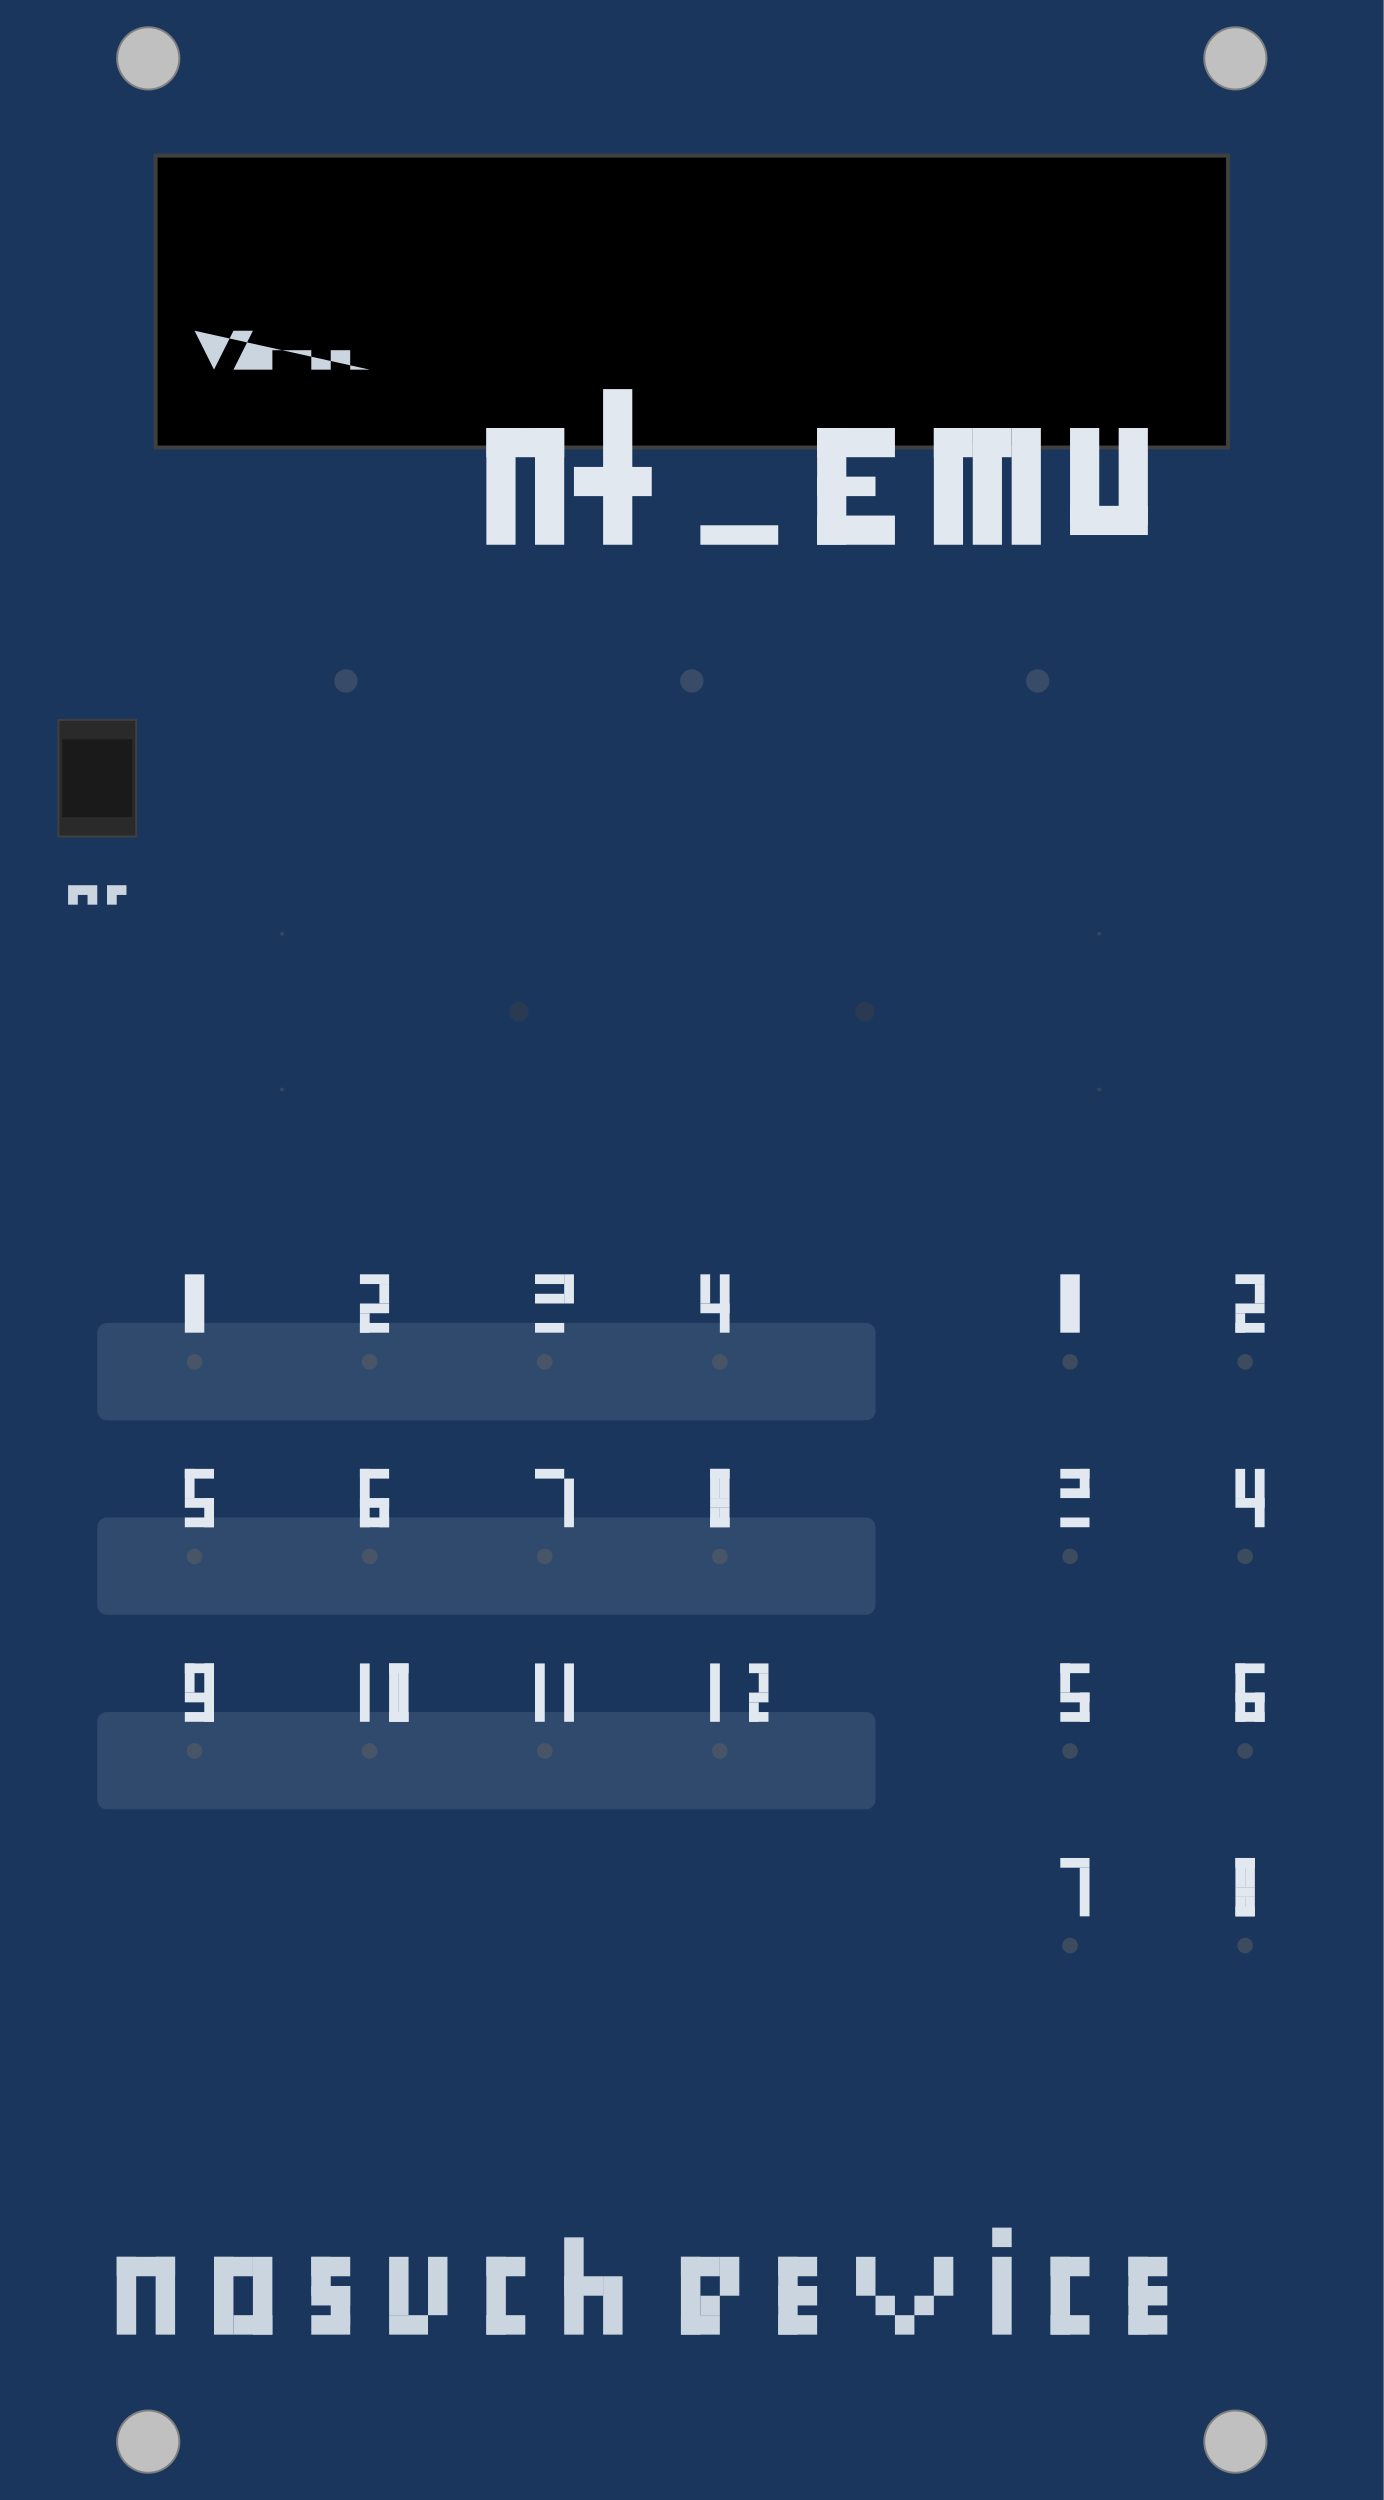
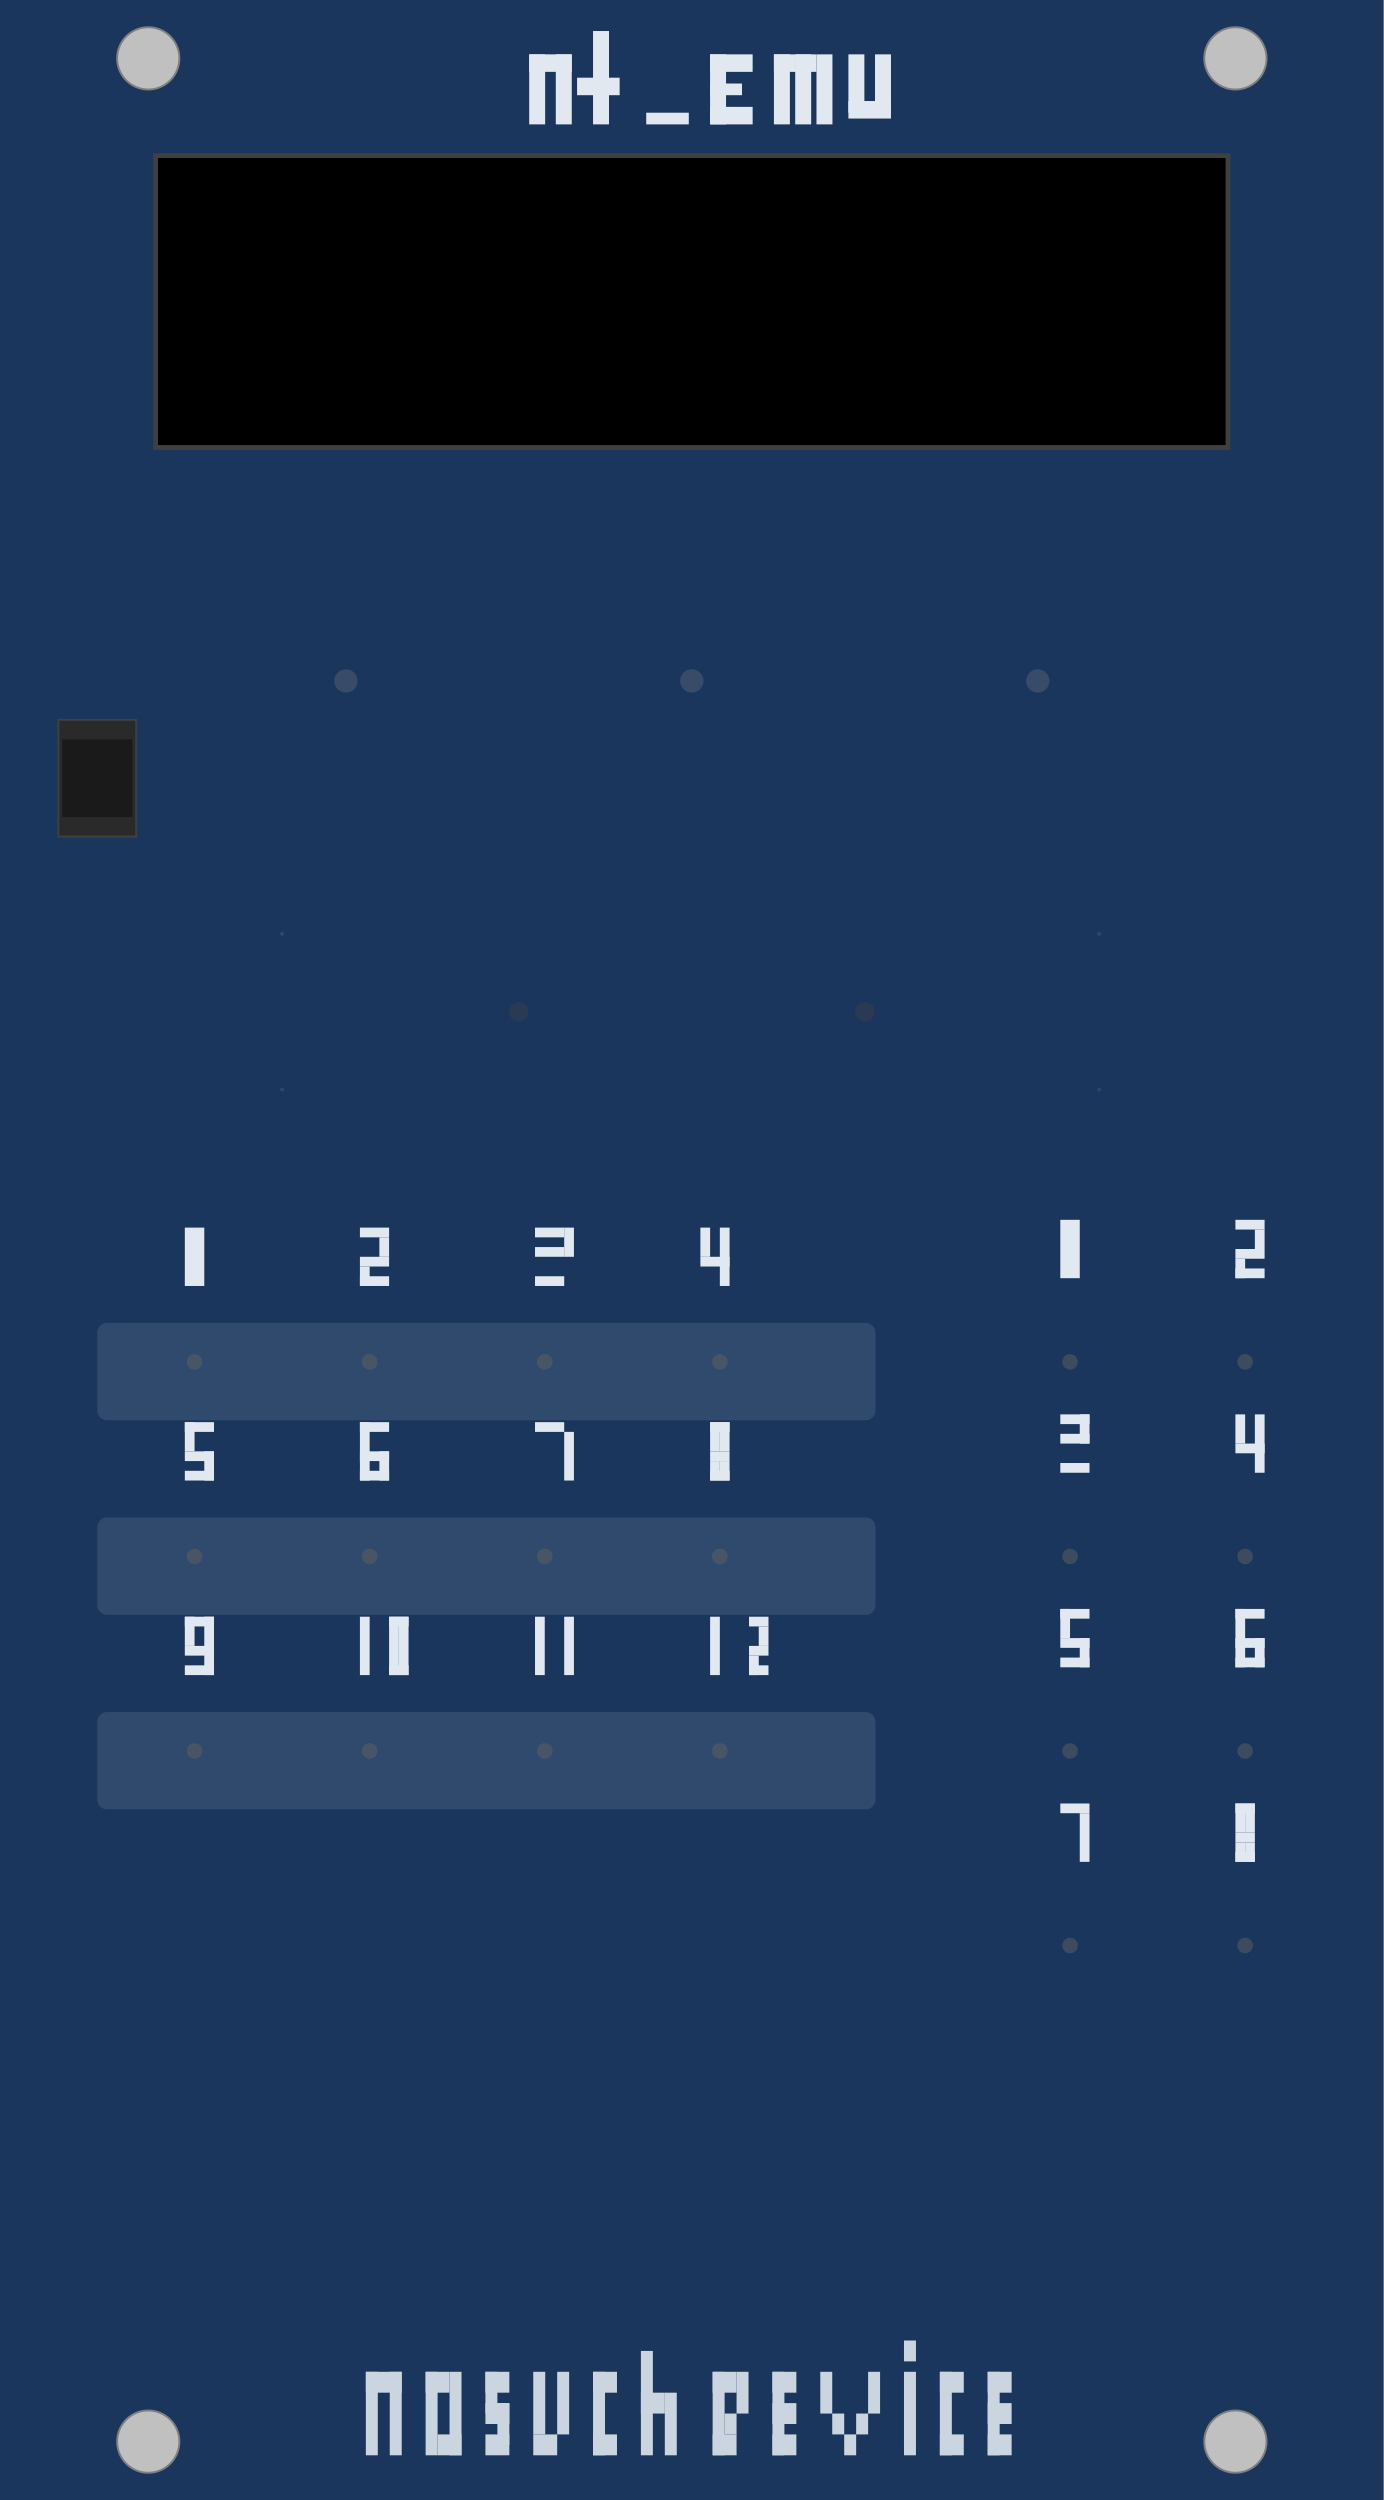
- <svg xmlns="http://www.w3.org/2000/svg" width="71.12mm" height="128.5mm" viewBox="0 0 71.12 128.5" version="1.1">
-   <rect style="fill:#1A365D;stroke-width:0.265" width="71.12" height="128.5" x="0" y="0" />
-   <circle cx="7.62" cy="3.0" r="1.6" fill="#C0C0C0" stroke="#808080" stroke-width="0.1" />
-   <circle cx="63.5" cy="3.0" r="1.6" fill="#C0C0C0" stroke="#808080" stroke-width="0.1" />
-   <circle cx="7.62" cy="125.5" r="1.6" fill="#C0C0C0" stroke="#808080" stroke-width="0.1" />
-   <circle cx="63.5" cy="125.5" r="1.6" fill="#C0C0C0" stroke="#808080" stroke-width="0.1" />
-   <rect x="8.0" y="8.0" width="55.12" height="15.0" fill="#000000" stroke="#404040" stroke-width="0.2" />
-   <g fill="#E2E8F0">
-     <rect x="25" y="22" width="1.5" height="6" />
-     <rect x="25" y="22" width="4" height="1.5" />
-     <rect x="27.5" y="22" width="1.5" height="6" />
-     <rect x="31" y="20" width="1.5" height="8" />
-     <rect x="29.5" y="24" width="4" height="1.5" />
-     <rect x="36" y="27" width="4" height="1" />
-     <rect x="42" y="22" width="4" height="1.5" />
-     <rect x="42" y="22" width="1.5" height="6" />
-     <rect x="42" y="24.5" width="3" height="1" />
-     <rect x="42" y="26.5" width="4" height="1.5" />
-     <rect x="48" y="22" width="1.5" height="6" />
-     <rect x="48" y="22" width="2" height="1.5" />
-     <rect x="50" y="22" width="1.5" height="6" />
-     <rect x="50" y="22" width="2" height="1.5" />
-     <rect x="52" y="22" width="1.5" height="6" />
-     <rect x="55" y="22" width="1.5" height="5" />
-     <rect x="55" y="26" width="4" height="1.5" />
-     <rect x="57.5" y="22" width="1.5" height="5" />
+ <svg xmlns="http://www.w3.org/2000/svg" width="71.12mm" height="128.5mm" viewBox="0 0 71.12 128.5" version="1.1" id="svg178">
+   <defs id="defs178" />
+   <rect style="fill:#1A365D;stroke-width:0.265" width="71.12" height="128.5" x="0" y="0" id="rect1" />
+   <circle cx="7.62" cy="3.0" r="1.6" fill="#C0C0C0" stroke="#808080" stroke-width="0.1" id="circle1" />
+   <circle cx="63.5" cy="3.0" r="1.6" fill="#C0C0C0" stroke="#808080" stroke-width="0.1" id="circle2" />
+   <circle cx="7.62" cy="125.5" r="1.6" fill="#C0C0C0" stroke="#808080" stroke-width="0.1" id="circle3" />
+   <circle cx="63.5" cy="125.5" r="1.6" fill="#C0C0C0" stroke="#808080" stroke-width="0.1" id="circle4" />
+   <rect x="8.0" y="8.0" width="55.12" height="15.0" fill="#000000" stroke="#404040" stroke-width="0.246" id="rect4" />
+   <g fill="#e2e8f0" id="g22" transform="matrix(0.5469113,0,0,0.5998697,13.52793,-10.40339)">
+     <rect x="25" y="22" width="1.5" height="6" id="rect5" />
+     <rect x="25" y="22" width="4" height="1.5" id="rect6" />
+     <rect x="27.5" y="22" width="1.5" height="6" id="rect7" />
+     <rect x="31" y="20" width="1.5" height="8" id="rect8" />
+     <rect x="29.5" y="24" width="4" height="1.5" id="rect9" />
+     <rect x="36" y="27" width="4" height="1" id="rect10" />
+     <rect x="42" y="22" width="4" height="1.5" id="rect11" />
+     <rect x="42" y="22" width="1.5" height="6" id="rect12" />
+     <rect x="42" y="24.5" width="3" height="1" id="rect13" />
+     <rect x="42" y="26.5" width="4" height="1.5" id="rect14" />
+     <rect x="48" y="22" width="1.5" height="6" id="rect15" />
+     <rect x="48" y="22" width="2" height="1.5" id="rect16" />
+     <rect x="50" y="22" width="1.5" height="6" id="rect17" />
+     <rect x="50" y="22" width="2" height="1.5" id="rect18" />
+     <rect x="52" y="22" width="1.5" height="6" id="rect19" />
+     <rect x="55" y="22" width="1.5" height="5" id="rect20" />
+     <rect x="55" y="26" width="4" height="1.5" id="rect21" />
+     <rect x="57.5" y="22" width="1.5" height="5" id="rect22" />
  </g>
-   <g fill="#CBD5E0" transform="translate(10.0, 18.0)">
-     <path d="M0,-1 L1,1 L2,-1 L3,-1 L2,1 L4,1 L4,0 L6,0 L6,1 L7,1 L7,0 L8,0 L8,1 L9,1" />
+   <rect x="3.0" y="37.0" width="4.0" height="6.0" fill="#2A2A2A" stroke="#404040" stroke-width="0.1" id="rect23" />
+   <rect x="3.2" y="38.0" width="3.6" height="4.0" fill="#1A1A1A" id="rect24" />
+   <circle cx="17.78" cy="35.0" r="0.6" fill="#808080" opacity="0.3" id="circle24" />
+   <circle cx="35.56" cy="35.0" r="0.6" fill="#808080" opacity="0.3" id="circle25" />
+   <circle cx="53.34" cy="35.0" r="0.6" fill="#808080" opacity="0.3" id="circle26" />
+   <circle cx="26.67" cy="52.0" r="0.5" fill="#404040" opacity="0.4" id="circle27" />
+   <circle cx="44.45" cy="52.0" r="0.5" fill="#404040" opacity="0.4" id="circle28" />
+   <circle cx="14.5" cy="48.0" r="0.1" fill="#606060" opacity="0.4" id="circle29" />
+   <circle cx="14.5" cy="56.0" r="0.1" fill="#606060" opacity="0.4" id="circle30" />
+   <circle cx="56.5" cy="48.0" r="0.1" fill="#606060" opacity="0.4" id="circle31" />
+   <circle cx="56.5" cy="56.0" r="0.1" fill="#606060" opacity="0.4" id="circle32" />
+   <rect x="5" y="68" width="40" height="5" fill="#FFFFFF" opacity="0.1" rx="0.5" id="rect32" />
+   <rect x="5" y="78" width="40" height="5" fill="#FFFFFF" opacity="0.1" rx="0.5" id="rect33" />
+   <rect x="5" y="88" width="40" height="5" fill="#FFFFFF" opacity="0.1" rx="0.5" id="rect34" />
+   <circle cx="10.0" cy="70.0" r="0.4" fill="#606060" opacity="0.5" id="circle34" />
+   <circle cx="19.0" cy="70.0" r="0.4" fill="#606060" opacity="0.5" id="circle35" />
+   <circle cx="28.0" cy="70.0" r="0.4" fill="#606060" opacity="0.5" id="circle36" />
+   <circle cx="37.0" cy="70.0" r="0.4" fill="#606060" opacity="0.5" id="circle37" />
+   <circle cx="10.0" cy="80.0" r="0.4" fill="#606060" opacity="0.5" id="circle38" />
+   <circle cx="19.0" cy="80.0" r="0.4" fill="#606060" opacity="0.5" id="circle39" />
+   <circle cx="28.0" cy="80.0" r="0.4" fill="#606060" opacity="0.5" id="circle40" />
+   <circle cx="37.0" cy="80.0" r="0.4" fill="#606060" opacity="0.5" id="circle41" />
+   <circle cx="10.0" cy="90.0" r="0.4" fill="#606060" opacity="0.5" id="circle42" />
+   <circle cx="19.0" cy="90.0" r="0.4" fill="#606060" opacity="0.5" id="circle43" />
+   <circle cx="28.0" cy="90.0" r="0.4" fill="#606060" opacity="0.5" id="circle44" />
+   <circle cx="37.0" cy="90.0" r="0.4" fill="#606060" opacity="0.5" id="circle45" />
+   <circle cx="55.0" cy="70.0" r="0.4" fill="#606060" opacity="0.5" id="circle46" />
+   <circle cx="64.0" cy="70.0" r="0.4" fill="#606060" opacity="0.5" id="circle47" />
+   <circle cx="55.0" cy="80.0" r="0.4" fill="#606060" opacity="0.5" id="circle48" />
+   <circle cx="64.0" cy="80.0" r="0.4" fill="#606060" opacity="0.5" id="circle49" />
+   <circle cx="55.0" cy="90.0" r="0.4" fill="#606060" opacity="0.5" id="circle50" />
+   <circle cx="64.0" cy="90.0" r="0.4" fill="#606060" opacity="0.5" id="circle51" />
+   <circle cx="55.0" cy="100.0" r="0.4" fill="#606060" opacity="0.5" id="circle52" />
+   <circle cx="64.0" cy="100.0" r="0.4" fill="#606060" opacity="0.5" id="circle53" />
+   <g fill="#e2e8f0" id="g102" transform="translate(0,-2.400781)">
+     <rect x="9.5" y="65.5" width="1" height="3" id="rect53" />
+     <rect x="18.5" y="65.5" width="1.5" height="0.5" id="rect54" />
+     <rect x="19.5" y="66" width="0.5" height="1" id="rect55" />
+     <rect x="18.5" y="67" width="1.5" height="0.5" id="rect56" />
+     <rect x="18.5" y="67.5" width="0.5" height="1" id="rect57" />
+     <rect x="18.5" y="68" width="1.5" height="0.5" id="rect58" />
+     <rect x="27.5" y="65.5" width="1.5" height="0.5" id="rect59" />
+     <rect x="27.5" y="66.5" width="1.5" height="0.5" id="rect60" />
+     <rect x="29" y="65.5" width="0.5" height="1.5" id="rect61" />
+     <rect x="27.5" y="68" width="1.5" height="0.5" id="rect62" />
+     <rect x="36" y="65.5" width="0.5" height="1.5" id="rect63" />
+     <rect x="37" y="65.5" width="0.5" height="3" id="rect64" />
+     <rect x="36" y="67" width="1.5" height="0.5" id="rect65" />
+     <rect x="9.5" y="75.5" width="1.5" height="0.5" id="rect66" />
+     <rect x="9.5" y="75.5" width="0.5" height="1.5" id="rect67" />
+     <rect x="9.5" y="77" width="1.5" height="0.5" id="rect68" />
+     <rect x="10.5" y="77" width="0.5" height="1.5" id="rect69" />
+     <rect x="9.5" y="78" width="1.5" height="0.5" id="rect70" />
+     <rect x="18.5" y="75.5" width="1.5" height="0.5" id="rect71" />
+     <rect x="18.5" y="75.5" width="0.5" height="3" id="rect72" />
+     <rect x="18.5" y="77" width="1.5" height="0.5" id="rect73" />
+     <rect x="19.5" y="77" width="0.5" height="1.5" id="rect74" />
+     <rect x="18.5" y="78" width="1.5" height="0.5" id="rect75" />
+     <rect x="27.5" y="75.5" width="1.5" height="0.5" id="rect76" />
+     <rect x="29" y="76" width="0.5" height="2.5" id="rect77" />
+     <rect x="36.5" y="75.5" width="1" height="0.5" id="rect78" />
+     <rect x="36.5" y="77" width="1" height="0.5" id="rect79" />
+     <rect x="36.5" y="78" width="1" height="0.5" id="rect80" />
+     <rect x="36.5" y="75.5" width="0.5" height="1.5" id="rect81" />
+     <rect x="37" y="75.5" width="0.5" height="1.5" id="rect82" />
+     <rect x="36.5" y="77.5" width="0.5" height="1" id="rect83" />
+     <rect x="37" y="77.5" width="0.5" height="1" id="rect84" />
+     <rect x="9.5" y="85.5" width="1.5" height="0.5" id="rect85" />
+     <rect x="9.5" y="85.5" width="0.5" height="1.5" id="rect86" />
+     <rect x="9.5" y="87" width="1.5" height="0.5" id="rect87" />
+     <rect x="10.5" y="85.5" width="0.5" height="3" id="rect88" />
+     <rect x="9.5" y="88" width="1.5" height="0.5" id="rect89" />
+     <rect x="18.5" y="85.5" width="0.5" height="3" id="rect90" />
+     <rect x="20" y="85.5" width="1" height="0.5" id="rect91" />
+     <rect x="20" y="85.5" width="0.5" height="3" id="rect92" />
+     <rect x="20.5" y="85.5" width="0.5" height="3" id="rect93" />
+     <rect x="20" y="88" width="1" height="0.5" id="rect94" />
+     <rect x="27.5" y="85.5" width="0.5" height="3" id="rect95" />
+     <rect x="29" y="85.5" width="0.5" height="3" id="rect96" />
+     <rect x="36.5" y="85.5" width="0.5" height="3" id="rect97" />
+     <rect x="38.5" y="85.5" width="1" height="0.5" id="rect98" />
+     <rect x="39" y="86" width="0.5" height="1" id="rect99" />
+     <rect x="38.5" y="87" width="1" height="0.5" id="rect100" />
+     <rect x="38.5" y="87.5" width="0.5" height="1" id="rect101" />
+     <rect x="38.5" y="88" width="1" height="0.5" id="rect102" />
  </g>
-   <rect x="3.0" y="37.0" width="4.0" height="6.0" fill="#2A2A2A" stroke="#404040" stroke-width="0.1" />
-   <rect x="3.2" y="38.0" width="3.6" height="4.0" fill="#1A1A1A" />
-   <g fill="#CBD5E0" transform="translate(5.0, 46.0)">
-     <path d="M-1.5,-0.5 L-1.5,0.5 L-1,0.5 L-1,0 L-0.5,0 L-0.5,0.5 L0,0.5 L0,-0.5 Z M0.5,-0.5 L0.5,0.5 L1,0.5 L1,0 L1.5,0 L1.5,-0.5 Z" />
+   <g fill="#e2e8f0" id="g134" transform="translate(0,-2.800912)">
+     <rect x="54.5" y="65.5" width="1" height="3" id="rect103" />
+     <rect x="63.5" y="65.5" width="1.5" height="0.5" id="rect104" />
+     <rect x="64.5" y="66" width="0.5" height="1" id="rect105" />
+     <rect x="63.5" y="67" width="1.5" height="0.5" id="rect106" />
+     <rect x="63.5" y="67.5" width="0.5" height="1" id="rect107" />
+     <rect x="63.5" y="68" width="1.5" height="0.5" id="rect108" />
+     <rect x="54.5" y="75.5" width="1.5" height="0.5" id="rect109" />
+     <rect x="54.5" y="76.5" width="1.5" height="0.5" id="rect110" />
+     <rect x="55.5" y="75.5" width="0.5" height="1.5" id="rect111" />
+     <rect x="54.5" y="78" width="1.5" height="0.5" id="rect112" />
+     <rect x="63.5" y="75.5" width="0.5" height="1.5" id="rect113" />
+     <rect x="64.5" y="75.5" width="0.5" height="3" id="rect114" />
+     <rect x="63.5" y="77" width="1.5" height="0.5" id="rect115" />
+     <rect x="54.5" y="85.5" width="1.5" height="0.5" id="rect116" />
+     <rect x="54.5" y="85.5" width="0.5" height="1.5" id="rect117" />
+     <rect x="54.5" y="87" width="1.5" height="0.5" id="rect118" />
+     <rect x="55.5" y="87" width="0.5" height="1.5" id="rect119" />
+     <rect x="54.5" y="88" width="1.5" height="0.5" id="rect120" />
+     <rect x="63.5" y="85.5" width="1.5" height="0.5" id="rect121" />
+     <rect x="63.5" y="85.5" width="0.5" height="3" id="rect122" />
+     <rect x="63.5" y="87" width="1.5" height="0.5" id="rect123" />
+     <rect x="64.5" y="87" width="0.5" height="1.5" id="rect124" />
+     <rect x="63.5" y="88" width="1.5" height="0.5" id="rect125" />
+     <rect x="54.5" y="95.5" width="1.5" height="0.5" id="rect126" />
+     <rect x="55.5" y="96" width="0.5" height="2.5" id="rect127" />
+     <rect x="63.5" y="95.5" width="1" height="0.5" id="rect128" />
+     <rect x="63.5" y="97" width="1" height="0.5" id="rect129" />
+     <rect x="63.5" y="98" width="1" height="0.5" id="rect130" />
+     <rect x="63.5" y="95.5" width="0.5" height="1.5" id="rect131" />
+     <rect x="64" y="95.5" width="0.5" height="1.5" id="rect132" />
+     <rect x="63.5" y="97.5" width="0.5" height="1" id="rect133" />
+     <rect x="64" y="97.5" width="0.5" height="1" id="rect134" />
  </g>
-   <circle cx="17.78" cy="35.0" r="0.6" fill="#808080" opacity="0.3" />
-   <circle cx="35.56" cy="35.0" r="0.6" fill="#808080" opacity="0.3" />
-   <circle cx="53.34" cy="35.0" r="0.6" fill="#808080" opacity="0.3" />
-   <circle cx="26.67" cy="52.0" r="0.5" fill="#404040" opacity="0.4" />
-   <circle cx="44.45" cy="52.0" r="0.5" fill="#404040" opacity="0.4" />
-   <circle cx="14.5" cy="48.0" r="0.1" fill="#606060" opacity="0.4" />
-   <circle cx="14.5" cy="56.0" r="0.1" fill="#606060" opacity="0.4" />
-   <circle cx="56.5" cy="48.0" r="0.1" fill="#606060" opacity="0.4" />
-   <circle cx="56.5" cy="56.0" r="0.1" fill="#606060" opacity="0.4" />
-   <rect x="5" y="68" width="40" height="5" fill="#FFFFFF" opacity="0.1" rx="0.5" />
-   <rect x="5" y="78" width="40" height="5" fill="#FFFFFF" opacity="0.1" rx="0.5" />
-   <rect x="5" y="88" width="40" height="5" fill="#FFFFFF" opacity="0.1" rx="0.5" />
-   <circle cx="10.0" cy="70.0" r="0.4" fill="#606060" opacity="0.5" />
-   <circle cx="19.0" cy="70.0" r="0.4" fill="#606060" opacity="0.5" />
-   <circle cx="28.0" cy="70.0" r="0.4" fill="#606060" opacity="0.5" />
-   <circle cx="37.0" cy="70.0" r="0.4" fill="#606060" opacity="0.5" />
-   <circle cx="10.0" cy="80.0" r="0.4" fill="#606060" opacity="0.5" />
-   <circle cx="19.0" cy="80.0" r="0.4" fill="#606060" opacity="0.5" />
-   <circle cx="28.0" cy="80.0" r="0.4" fill="#606060" opacity="0.5" />
-   <circle cx="37.0" cy="80.0" r="0.4" fill="#606060" opacity="0.5" />
-   <circle cx="10.0" cy="90.0" r="0.4" fill="#606060" opacity="0.5" />
-   <circle cx="19.0" cy="90.0" r="0.4" fill="#606060" opacity="0.5" />
-   <circle cx="28.0" cy="90.0" r="0.4" fill="#606060" opacity="0.5" />
-   <circle cx="37.0" cy="90.0" r="0.4" fill="#606060" opacity="0.5" />
-   <circle cx="55.0" cy="70.0" r="0.4" fill="#606060" opacity="0.5" />
-   <circle cx="64.0" cy="70.0" r="0.4" fill="#606060" opacity="0.5" />
-   <circle cx="55.0" cy="80.0" r="0.4" fill="#606060" opacity="0.5" />
-   <circle cx="64.0" cy="80.0" r="0.4" fill="#606060" opacity="0.5" />
-   <circle cx="55.0" cy="90.0" r="0.4" fill="#606060" opacity="0.5" />
-   <circle cx="64.0" cy="90.0" r="0.4" fill="#606060" opacity="0.5" />
-   <circle cx="55.0" cy="100.0" r="0.4" fill="#606060" opacity="0.5" />
-   <circle cx="64.0" cy="100.0" r="0.4" fill="#606060" opacity="0.5" />
-   <g fill="#E2E8F0">
-     <rect x="9.5" y="65.5" width="1" height="3" />
-     <rect x="18.5" y="65.5" width="1.5" height="0.5" />
-     <rect x="19.5" y="66" width="0.5" height="1" />
-     <rect x="18.5" y="67" width="1.5" height="0.5" />
-     <rect x="18.5" y="67.5" width="0.5" height="1" />
-     <rect x="18.5" y="68" width="1.5" height="0.5" />
-     <rect x="27.5" y="65.5" width="1.5" height="0.5" />
-     <rect x="27.5" y="66.5" width="1.5" height="0.5" />
-     <rect x="29" y="65.5" width="0.5" height="1.5" />
-     <rect x="27.5" y="68" width="1.5" height="0.5" />
-     <rect x="36" y="65.5" width="0.5" height="1.5" />
-     <rect x="37" y="65.5" width="0.5" height="3" />
-     <rect x="36" y="67" width="1.5" height="0.5" />
-     <rect x="9.5" y="75.5" width="1.5" height="0.5" />
-     <rect x="9.5" y="75.5" width="0.5" height="1.5" />
-     <rect x="9.5" y="77" width="1.5" height="0.5" />
-     <rect x="10.5" y="77" width="0.5" height="1.5" />
-     <rect x="9.5" y="78" width="1.5" height="0.5" />
-     <rect x="18.5" y="75.5" width="1.5" height="0.5" />
-     <rect x="18.5" y="75.5" width="0.5" height="3" />
-     <rect x="18.5" y="77" width="1.5" height="0.5" />
-     <rect x="19.5" y="77" width="0.5" height="1.5" />
-     <rect x="18.5" y="78" width="1.5" height="0.5" />
-     <rect x="27.5" y="75.5" width="1.5" height="0.5" />
-     <rect x="29" y="76" width="0.5" height="2.5" />
-     <rect x="36.5" y="75.5" width="1" height="0.5" />
-     <rect x="36.5" y="77" width="1" height="0.5" />
-     <rect x="36.5" y="78" width="1" height="0.5" />
-     <rect x="36.5" y="75.5" width="0.5" height="1.5" />
-     <rect x="37" y="75.5" width="0.5" height="1.5" />
-     <rect x="36.5" y="77.5" width="0.5" height="1" />
-     <rect x="37" y="77.5" width="0.5" height="1" />
-     <rect x="9.5" y="85.5" width="1.5" height="0.5" />
-     <rect x="9.5" y="85.5" width="0.5" height="1.5" />
-     <rect x="9.5" y="87" width="1.5" height="0.5" />
-     <rect x="10.5" y="85.5" width="0.5" height="3" />
-     <rect x="9.5" y="88" width="1.5" height="0.5" />
-     <rect x="18.5" y="85.5" width="0.5" height="3" />
-     <rect x="20" y="85.5" width="1" height="0.5" />
-     <rect x="20" y="85.5" width="0.5" height="3" />
-     <rect x="20.5" y="85.5" width="0.5" height="3" />
-     <rect x="20" y="88" width="1" height="0.5" />
-     <rect x="27.5" y="85.5" width="0.5" height="3" />
-     <rect x="29" y="85.5" width="0.5" height="3" />
-     <rect x="36.5" y="85.5" width="0.5" height="3" />
-     <rect x="38.5" y="85.5" width="1" height="0.5" />
-     <rect x="39" y="86" width="0.5" height="1" />
-     <rect x="38.5" y="87" width="1" height="0.5" />
-     <rect x="38.5" y="87.5" width="0.5" height="1" />
-     <rect x="38.5" y="88" width="1" height="0.5" />
-   </g>
-   <g fill="#E2E8F0">
-     <rect x="54.5" y="65.5" width="1" height="3" />
-     <rect x="63.5" y="65.5" width="1.5" height="0.5" />
-     <rect x="64.5" y="66" width="0.5" height="1" />
-     <rect x="63.5" y="67" width="1.5" height="0.5" />
-     <rect x="63.5" y="67.5" width="0.5" height="1" />
-     <rect x="63.5" y="68" width="1.5" height="0.5" />
-     <rect x="54.5" y="75.5" width="1.5" height="0.5" />
-     <rect x="54.5" y="76.5" width="1.5" height="0.5" />
-     <rect x="55.5" y="75.5" width="0.5" height="1.5" />
-     <rect x="54.5" y="78" width="1.5" height="0.5" />
-     <rect x="63.5" y="75.5" width="0.5" height="1.5" />
-     <rect x="64.5" y="75.5" width="0.5" height="3" />
-     <rect x="63.5" y="77" width="1.5" height="0.5" />
-     <rect x="54.5" y="85.5" width="1.5" height="0.5" />
-     <rect x="54.5" y="85.5" width="0.5" height="1.5" />
-     <rect x="54.5" y="87" width="1.5" height="0.5" />
-     <rect x="55.5" y="87" width="0.5" height="1.5" />
-     <rect x="54.5" y="88" width="1.5" height="0.5" />
-     <rect x="63.5" y="85.5" width="1.5" height="0.5" />
-     <rect x="63.5" y="85.5" width="0.5" height="3" />
-     <rect x="63.5" y="87" width="1.5" height="0.5" />
-     <rect x="64.5" y="87" width="0.5" height="1.5" />
-     <rect x="63.5" y="88" width="1.5" height="0.5" />
-     <rect x="54.5" y="95.5" width="1.5" height="0.5" />
-     <rect x="55.5" y="96" width="0.5" height="2.5" />
-     <rect x="63.5" y="95.5" width="1" height="0.5" />
-     <rect x="63.5" y="97" width="1" height="0.5" />
-     <rect x="63.5" y="98" width="1" height="0.5" />
-     <rect x="63.5" y="95.5" width="0.5" height="1.5" />
-     <rect x="64" y="95.5" width="0.5" height="1.5" />
-     <rect x="63.5" y="97.5" width="0.5" height="1" />
-     <rect x="64" y="97.5" width="0.5" height="1" />
-   </g>
-   <g fill="#CBD5E0">
-     <rect x="6" y="116" width="1" height="4" />
-     <rect x="6" y="116" width="3" height="1" />
-     <rect x="8" y="116" width="1" height="4" />
-     <rect x="11" y="116" width="2" height="1" />
-     <rect x="11" y="116" width="1" height="4" />
-     <rect x="12" y="119" width="2" height="1" />
-     <rect x="13" y="116" width="1" height="4" />
-     <rect x="16" y="116" width="2" height="1" />
-     <rect x="16" y="116" width="1" height="2" />
-     <rect x="16" y="117.5" width="2" height="1" />
-     <rect x="17" y="117.5" width="1" height="2" />
-     <rect x="16" y="119" width="2" height="1" />
-     <rect x="20" y="116" width="1" height="3" />
-     <rect x="20" y="119" width="2" height="1" />
-     <rect x="22" y="116" width="1" height="3" />
-     <rect x="25" y="116" width="2" height="1" />
-     <rect x="25" y="116" width="1" height="4" />
-     <rect x="25" y="119" width="2" height="1" />
-     <rect x="29" y="115" width="1" height="5" />
-     <rect x="29" y="117" width="2" height="1" />
-     <rect x="31" y="117" width="1" height="3" />
-     <rect x="35" y="116" width="1" height="4" />
-     <rect x="35" y="116" width="2" height="1" />
-     <rect x="37" y="116" width="1" height="2" />
-     <rect x="36" y="118" width="1" height="1" />
-     <rect x="35" y="119" width="2" height="1" />
-     <rect x="40" y="116" width="2" height="1" />
-     <rect x="40" y="116" width="1" height="4" />
-     <rect x="40" y="117.5" width="2" height="1" />
-     <rect x="40" y="119" width="2" height="1" />
-     <rect x="44" y="116" width="1" height="2" />
-     <rect x="45" y="118" width="1" height="1" />
-     <rect x="46" y="119" width="1" height="1" />
-     <rect x="47" y="118" width="1" height="1" />
-     <rect x="48" y="116" width="1" height="2" />
-     <rect x="51" y="114.5" width="1" height="1" />
-     <rect x="51" y="116" width="1" height="4" />
-     <rect x="54" y="116" width="2" height="1" />
-     <rect x="54" y="116" width="1" height="4" />
-     <rect x="54" y="119" width="2" height="1" />
-     <rect x="58" y="116" width="2" height="1" />
-     <rect x="58" y="116" width="1" height="4" />
-     <rect x="58" y="117.5" width="2" height="1" />
-     <rect x="58" y="119" width="2" height="1" />
+   <g fill="#cbd5e0" id="g178" transform="matrix(0.6146894,0,0,1.072751,15.11603,-2.528096)">
+     <rect x="6" y="116" width="1" height="4" id="rect135" />
+     <rect x="6" y="116" width="3" height="1" id="rect136" />
+     <rect x="8" y="116" width="1" height="4" id="rect137" />
+     <rect x="11" y="116" width="2" height="1" id="rect138" />
+     <rect x="11" y="116" width="1" height="4" id="rect139" />
+     <rect x="12" y="119" width="2" height="1" id="rect140" />
+     <rect x="13" y="116" width="1" height="4" id="rect141" />
+     <rect x="16" y="116" width="2" height="1" id="rect142" />
+     <rect x="16" y="116" width="1" height="2" id="rect143" />
+     <rect x="16" y="117.5" width="2" height="1" id="rect144" />
+     <rect x="17" y="117.5" width="1" height="2" id="rect145" />
+     <rect x="16" y="119" width="2" height="1" id="rect146" />
+     <rect x="20" y="116" width="1" height="3" id="rect147" />
+     <rect x="20" y="119" width="2" height="1" id="rect148" />
+     <rect x="22" y="116" width="1" height="3" id="rect149" />
+     <rect x="25" y="116" width="2" height="1" id="rect150" />
+     <rect x="25" y="116" width="1" height="4" id="rect151" />
+     <rect x="25" y="119" width="2" height="1" id="rect152" />
+     <rect x="29" y="115" width="1" height="5" id="rect153" />
+     <rect x="29" y="117" width="2" height="1" id="rect154" />
+     <rect x="31" y="117" width="1" height="3" id="rect155" />
+     <rect x="35" y="116" width="1" height="4" id="rect156" />
+     <rect x="35" y="116" width="2" height="1" id="rect157" />
+     <rect x="37" y="116" width="1" height="2" id="rect158" />
+     <rect x="36" y="118" width="1" height="1" id="rect159" />
+     <rect x="35" y="119" width="2" height="1" id="rect160" />
+     <rect x="40" y="116" width="2" height="1" id="rect161" />
+     <rect x="40" y="116" width="1" height="4" id="rect162" />
+     <rect x="40" y="117.5" width="2" height="1" id="rect163" />
+     <rect x="40" y="119" width="2" height="1" id="rect164" />
+     <rect x="44" y="116" width="1" height="2" id="rect165" />
+     <rect x="45" y="118" width="1" height="1" id="rect166" />
+     <rect x="46" y="119" width="1" height="1" id="rect167" />
+     <rect x="47" y="118" width="1" height="1" id="rect168" />
+     <rect x="48" y="116" width="1" height="2" id="rect169" />
+     <rect x="51" y="114.5" width="1" height="1" id="rect170" />
+     <rect x="51" y="116" width="1" height="4" id="rect171" />
+     <rect x="54" y="116" width="2" height="1" id="rect172" />
+     <rect x="54" y="116" width="1" height="4" id="rect173" />
+     <rect x="54" y="119" width="2" height="1" id="rect174" />
+     <rect x="58" y="116" width="2" height="1" id="rect175" />
+     <rect x="58" y="116" width="1" height="4" id="rect176" />
+     <rect x="58" y="117.5" width="2" height="1" id="rect177" />
+     <rect x="58" y="119" width="2" height="1" id="rect178" />
  </g>
</svg>
